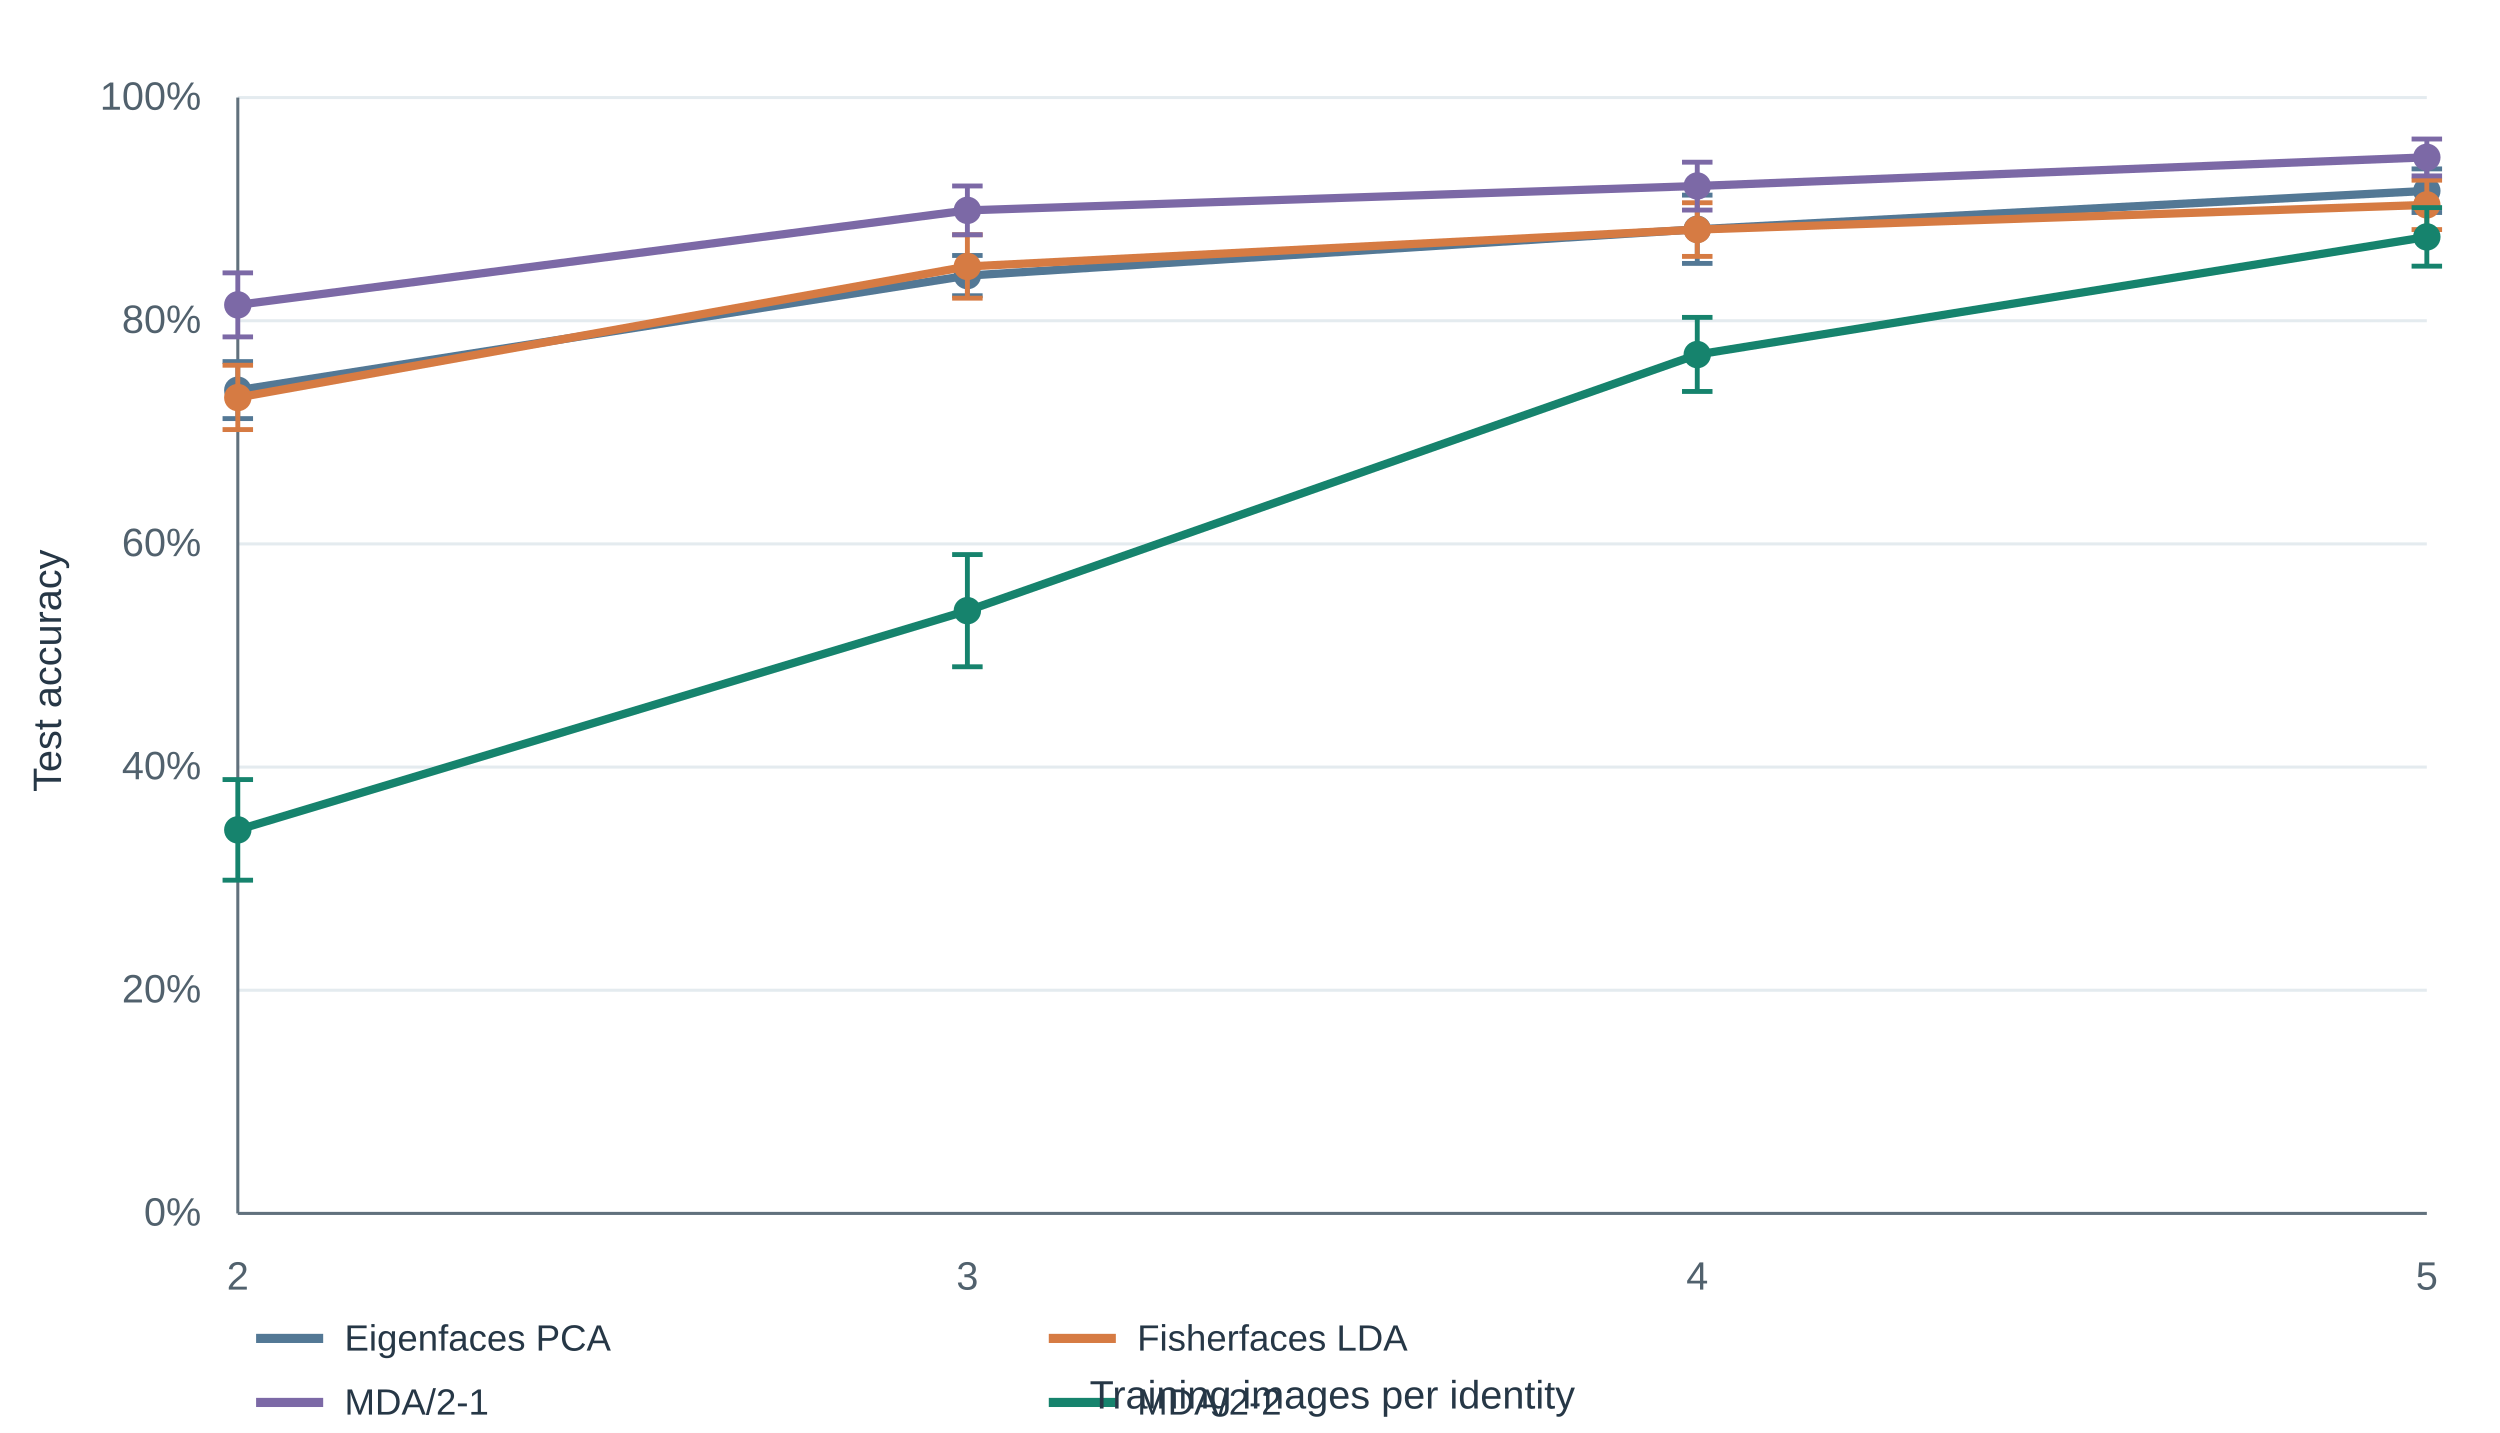
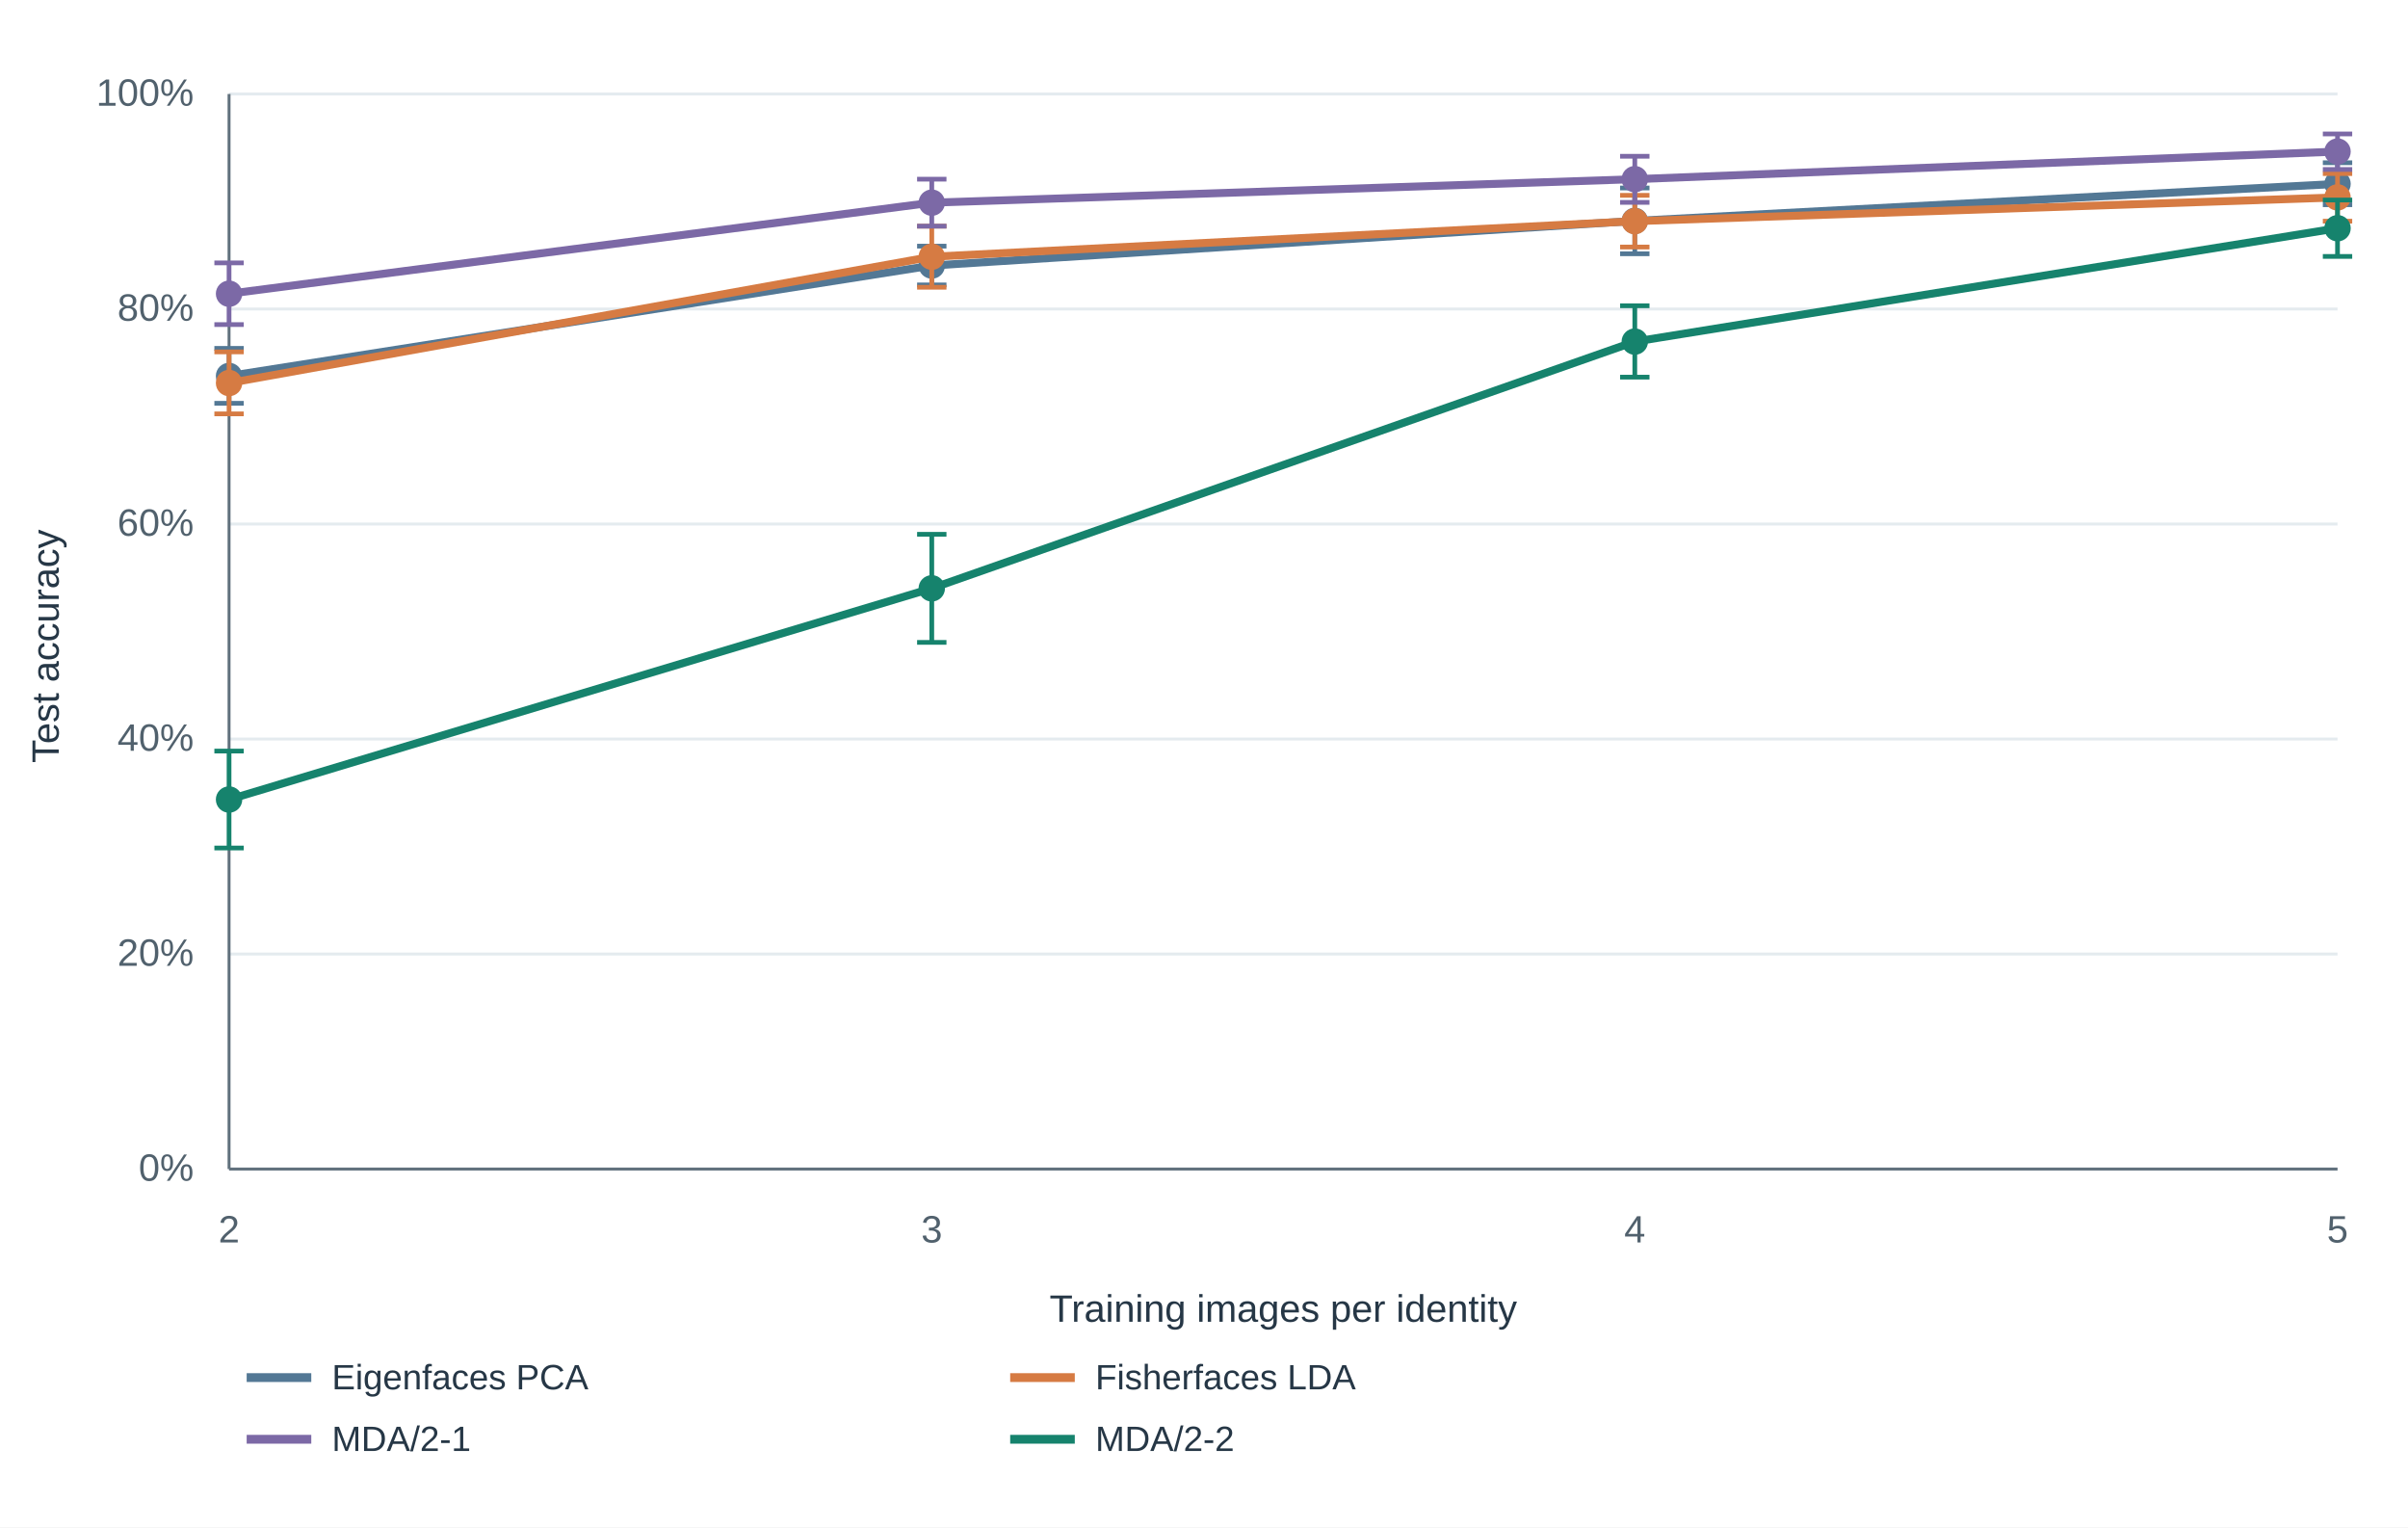
- <svg xmlns="http://www.w3.org/2000/svg" viewBox="0 0 820 470" role="img" aria-labelledby="title desc">
+ <svg xmlns="http://www.w3.org/2000/svg" viewBox="0 0 820 520" role="img" aria-labelledby="title desc">
  <rect width="100%" height="100%" fill="#ffffff" />
  <line x1="78" y1="398.0" x2="796" y2="398.0" stroke="#e4ebef" />
  <text x="66" y="402.0" text-anchor="end" font-family="Arial" font-size="13" fill="#51616d">0%</text>
  <line x1="78" y1="324.8" x2="796" y2="324.8" stroke="#e4ebef" />
  <text x="66" y="328.8" text-anchor="end" font-family="Arial" font-size="13" fill="#51616d">20%</text>
  <line x1="78" y1="251.6" x2="796" y2="251.6" stroke="#e4ebef" />
  <text x="66" y="255.6" text-anchor="end" font-family="Arial" font-size="13" fill="#51616d">40%</text>
  <line x1="78" y1="178.4" x2="796" y2="178.4" stroke="#e4ebef" />
  <text x="66" y="182.4" text-anchor="end" font-family="Arial" font-size="13" fill="#51616d">60%</text>
  <line x1="78" y1="105.2" x2="796" y2="105.2" stroke="#e4ebef" />
  <text x="66" y="109.2" text-anchor="end" font-family="Arial" font-size="13" fill="#51616d">80%</text>
  <line x1="78" y1="32.0" x2="796" y2="32.0" stroke="#e4ebef" />
  <text x="66" y="36.0" text-anchor="end" font-family="Arial" font-size="13" fill="#51616d">100%</text>
  <line x1="78" y1="398" x2="796" y2="398" stroke="#61717d" />
  <line x1="78" y1="32" x2="78" y2="398" stroke="#61717d" />
  <text x="78.0" y="423" text-anchor="middle" font-family="Arial" font-size="13" fill="#51616d">2</text>
  <text x="317.3" y="423" text-anchor="middle" font-family="Arial" font-size="13" fill="#51616d">3</text>
  <text x="556.7" y="423" text-anchor="middle" font-family="Arial" font-size="13" fill="#51616d">4</text>
  <text x="796.0" y="423" text-anchor="middle" font-family="Arial" font-size="13" fill="#51616d">5</text>
  <line x1="78.0" y1="118.6" x2="78.0" y2="137.3" stroke="#537895" stroke-width="1.6" />
  <line x1="73.0" y1="118.6" x2="83.0" y2="118.6" stroke="#537895" stroke-width="1.6" />
  <line x1="73.0" y1="137.3" x2="83.0" y2="137.3" stroke="#537895" stroke-width="1.6" />
  <circle cx="78.0" cy="128.0" r="4.5" fill="#537895" />
  <line x1="317.3" y1="83.8" x2="317.3" y2="97.0" stroke="#537895" stroke-width="1.6" />
  <line x1="312.3" y1="83.8" x2="322.3" y2="83.8" stroke="#537895" stroke-width="1.6" />
  <line x1="312.3" y1="97.0" x2="322.3" y2="97.0" stroke="#537895" stroke-width="1.6" />
  <circle cx="317.3" cy="90.4" r="4.5" fill="#537895" />
  <line x1="556.7" y1="64.0" x2="556.7" y2="86.4" stroke="#537895" stroke-width="1.6" />
  <line x1="551.7" y1="64.0" x2="561.7" y2="64.0" stroke="#537895" stroke-width="1.6" />
  <line x1="551.7" y1="86.4" x2="561.7" y2="86.4" stroke="#537895" stroke-width="1.6" />
  <circle cx="556.7" cy="75.2" r="4.5" fill="#537895" />
  <line x1="796.0" y1="55.4" x2="796.0" y2="69.7" stroke="#537895" stroke-width="1.6" />
  <line x1="791.0" y1="55.4" x2="801.0" y2="55.4" stroke="#537895" stroke-width="1.6" />
  <line x1="791.0" y1="69.7" x2="801.0" y2="69.7" stroke="#537895" stroke-width="1.6" />
  <circle cx="796.0" cy="62.6" r="4.5" fill="#537895" />
  <polyline points="78.0,128.0 317.3,90.4 556.7,75.2 796.0,62.6" fill="none" stroke="#537895" stroke-width="2.7" stroke-linejoin="round" stroke-linecap="round" />
  <line x1="78.0" y1="119.8" x2="78.0" y2="140.9" stroke="#D67B43" stroke-width="1.6" />
  <line x1="73.0" y1="119.8" x2="83.0" y2="119.8" stroke="#D67B43" stroke-width="1.6" />
  <line x1="73.0" y1="140.9" x2="83.0" y2="140.9" stroke="#D67B43" stroke-width="1.6" />
  <circle cx="78.0" cy="130.4" r="4.5" fill="#D67B43" />
  <line x1="317.3" y1="77.0" x2="317.3" y2="97.8" stroke="#D67B43" stroke-width="1.6" />
  <line x1="312.3" y1="77.0" x2="322.3" y2="77.0" stroke="#D67B43" stroke-width="1.6" />
  <line x1="312.3" y1="97.8" x2="322.3" y2="97.8" stroke="#D67B43" stroke-width="1.6" />
  <circle cx="317.3" cy="87.4" r="4.5" fill="#D67B43" />
  <line x1="556.7" y1="66.5" x2="556.7" y2="84.1" stroke="#D67B43" stroke-width="1.6" />
  <line x1="551.7" y1="66.5" x2="561.7" y2="66.5" stroke="#D67B43" stroke-width="1.6" />
  <line x1="551.7" y1="84.1" x2="561.7" y2="84.1" stroke="#D67B43" stroke-width="1.6" />
  <circle cx="556.7" cy="75.3" r="4.5" fill="#D67B43" />
  <line x1="796.0" y1="59.1" x2="796.0" y2="75.3" stroke="#D67B43" stroke-width="1.6" />
  <line x1="791.0" y1="59.1" x2="801.0" y2="59.1" stroke="#D67B43" stroke-width="1.6" />
  <line x1="791.0" y1="75.3" x2="801.0" y2="75.3" stroke="#D67B43" stroke-width="1.6" />
  <circle cx="796.0" cy="67.2" r="4.5" fill="#D67B43" />
  <polyline points="78.0,130.4 317.3,87.4 556.7,75.3 796.0,67.2" fill="none" stroke="#D67B43" stroke-width="2.7" stroke-linejoin="round" stroke-linecap="round" />
  <line x1="78.0" y1="89.5" x2="78.0" y2="110.5" stroke="#7C69A6" stroke-width="1.6" />
  <line x1="73.0" y1="89.5" x2="83.0" y2="89.5" stroke="#7C69A6" stroke-width="1.6" />
  <line x1="73.0" y1="110.5" x2="83.0" y2="110.5" stroke="#7C69A6" stroke-width="1.6" />
  <circle cx="78.0" cy="100.0" r="4.5" fill="#7C69A6" />
  <line x1="317.3" y1="61.0" x2="317.3" y2="77.0" stroke="#7C69A6" stroke-width="1.6" />
  <line x1="312.3" y1="61.0" x2="322.3" y2="61.0" stroke="#7C69A6" stroke-width="1.6" />
  <line x1="312.3" y1="77.0" x2="322.3" y2="77.0" stroke="#7C69A6" stroke-width="1.6" />
  <circle cx="317.3" cy="69.0" r="4.5" fill="#7C69A6" />
  <line x1="556.7" y1="53.2" x2="556.7" y2="68.9" stroke="#7C69A6" stroke-width="1.6" />
  <line x1="551.7" y1="53.2" x2="561.7" y2="53.2" stroke="#7C69A6" stroke-width="1.6" />
  <line x1="551.7" y1="68.9" x2="561.7" y2="68.9" stroke="#7C69A6" stroke-width="1.6" />
  <circle cx="556.7" cy="61.0" r="4.5" fill="#7C69A6" />
  <line x1="796.0" y1="45.6" x2="796.0" y2="57.7" stroke="#7C69A6" stroke-width="1.6" />
  <line x1="791.0" y1="45.6" x2="801.0" y2="45.6" stroke="#7C69A6" stroke-width="1.6" />
  <line x1="791.0" y1="57.7" x2="801.0" y2="57.7" stroke="#7C69A6" stroke-width="1.6" />
  <circle cx="796.0" cy="51.6" r="4.5" fill="#7C69A6" />
  <polyline points="78.0,100.0 317.3,69.0 556.7,61.0 796.0,51.6" fill="none" stroke="#7C69A6" stroke-width="2.7" stroke-linejoin="round" stroke-linecap="round" />
  <line x1="78.0" y1="255.7" x2="78.0" y2="288.7" stroke="#16836D" stroke-width="1.6" />
  <line x1="73.0" y1="255.7" x2="83.0" y2="255.7" stroke="#16836D" stroke-width="1.6" />
  <line x1="73.0" y1="288.7" x2="83.0" y2="288.7" stroke="#16836D" stroke-width="1.6" />
  <circle cx="78.0" cy="272.2" r="4.5" fill="#16836D" />
  <line x1="317.3" y1="181.9" x2="317.3" y2="218.7" stroke="#16836D" stroke-width="1.6" />
  <line x1="312.3" y1="181.9" x2="322.3" y2="181.9" stroke="#16836D" stroke-width="1.6" />
  <line x1="312.3" y1="218.7" x2="322.3" y2="218.7" stroke="#16836D" stroke-width="1.6" />
  <circle cx="317.3" cy="200.3" r="4.5" fill="#16836D" />
  <line x1="556.7" y1="104.1" x2="556.7" y2="128.4" stroke="#16836D" stroke-width="1.6" />
  <line x1="551.7" y1="104.1" x2="561.7" y2="104.1" stroke="#16836D" stroke-width="1.6" />
  <line x1="551.7" y1="128.4" x2="561.7" y2="128.4" stroke="#16836D" stroke-width="1.6" />
  <circle cx="556.7" cy="116.3" r="4.5" fill="#16836D" />
  <line x1="796.0" y1="68.1" x2="796.0" y2="87.3" stroke="#16836D" stroke-width="1.6" />
  <line x1="791.0" y1="68.1" x2="801.0" y2="68.1" stroke="#16836D" stroke-width="1.6" />
  <line x1="791.0" y1="87.3" x2="801.0" y2="87.3" stroke="#16836D" stroke-width="1.6" />
  <circle cx="796.0" cy="77.7" r="4.5" fill="#16836D" />
  <polyline points="78.0,272.2 317.3,200.3 556.7,116.3 796.0,77.7" fill="none" stroke="#16836D" stroke-width="2.7" stroke-linejoin="round" stroke-linecap="round" />
-   <line x1="84" y1="439" x2="106" y2="439" stroke="#537895" stroke-width="3" />
-   <text x="113" y="443" font-family="Arial" font-size="12" fill="#263746">Eigenfaces PCA</text>
-   <line x1="344" y1="439" x2="366" y2="439" stroke="#D67B43" stroke-width="3" />
-   <text x="373" y="443" font-family="Arial" font-size="12" fill="#263746">Fisherfaces LDA</text>
-   <line x1="84" y1="460" x2="106" y2="460" stroke="#7C69A6" stroke-width="3" />
-   <text x="113" y="464" font-family="Arial" font-size="12" fill="#263746">MDA/2-1</text>
-   <line x1="344" y1="460" x2="366" y2="460" stroke="#16836D" stroke-width="3" />
-   <text x="373" y="464" font-family="Arial" font-size="12" fill="#263746">MDA/2-2</text>
-   <text x="437.0" y="462" text-anchor="middle" font-family="Arial" font-size="13" fill="#263746">Training images per identity</text>
+   <line x1="84" y1="469" x2="106" y2="469" stroke="#537895" stroke-width="3" />
+   <text x="113" y="473" font-family="Arial" font-size="12" fill="#263746">Eigenfaces PCA</text>
+   <line x1="344" y1="469" x2="366" y2="469" stroke="#D67B43" stroke-width="3" />
+   <text x="373" y="473" font-family="Arial" font-size="12" fill="#263746">Fisherfaces LDA</text>
+   <line x1="84" y1="490" x2="106" y2="490" stroke="#7C69A6" stroke-width="3" />
+   <text x="113" y="494" font-family="Arial" font-size="12" fill="#263746">MDA/2-1</text>
+   <line x1="344" y1="490" x2="366" y2="490" stroke="#16836D" stroke-width="3" />
+   <text x="373" y="494" font-family="Arial" font-size="12" fill="#263746">MDA/2-2</text>
+   <text x="437.0" y="450" text-anchor="middle" font-family="Arial" font-size="13" fill="#263746">Training images per identity</text>
  <text transform="translate(20 220) rotate(-90)" text-anchor="middle" font-family="Arial" font-size="13" fill="#263746">Test accuracy</text>
</svg>
